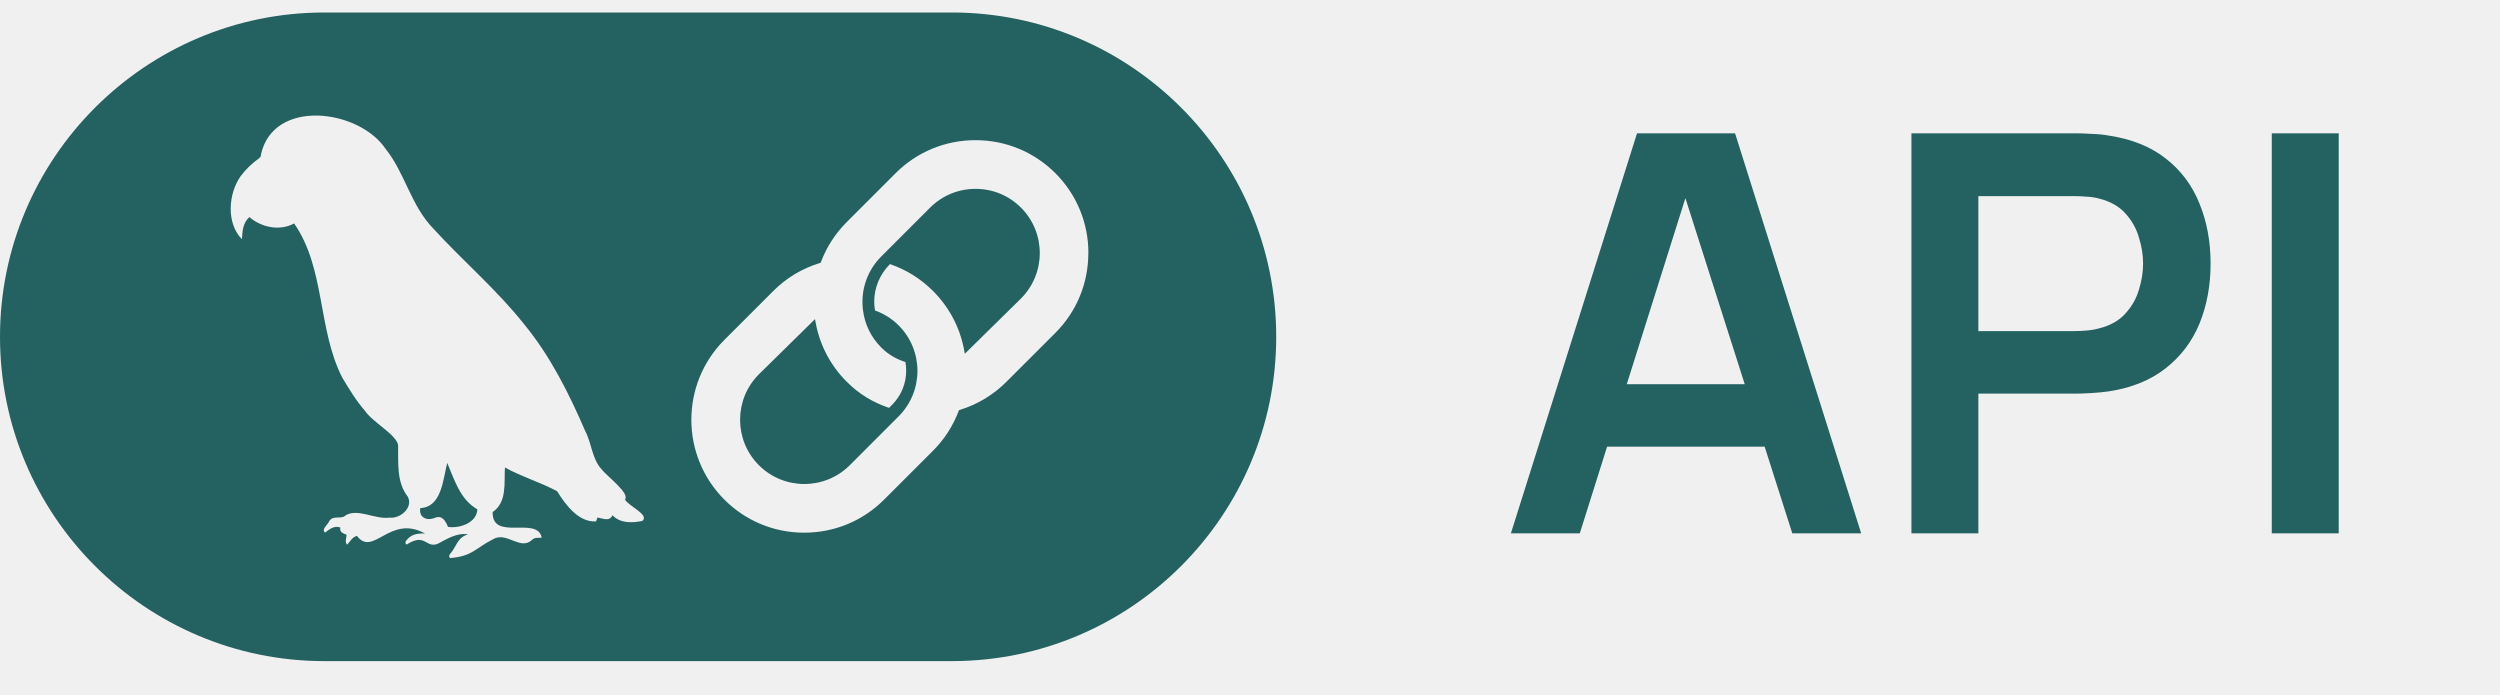
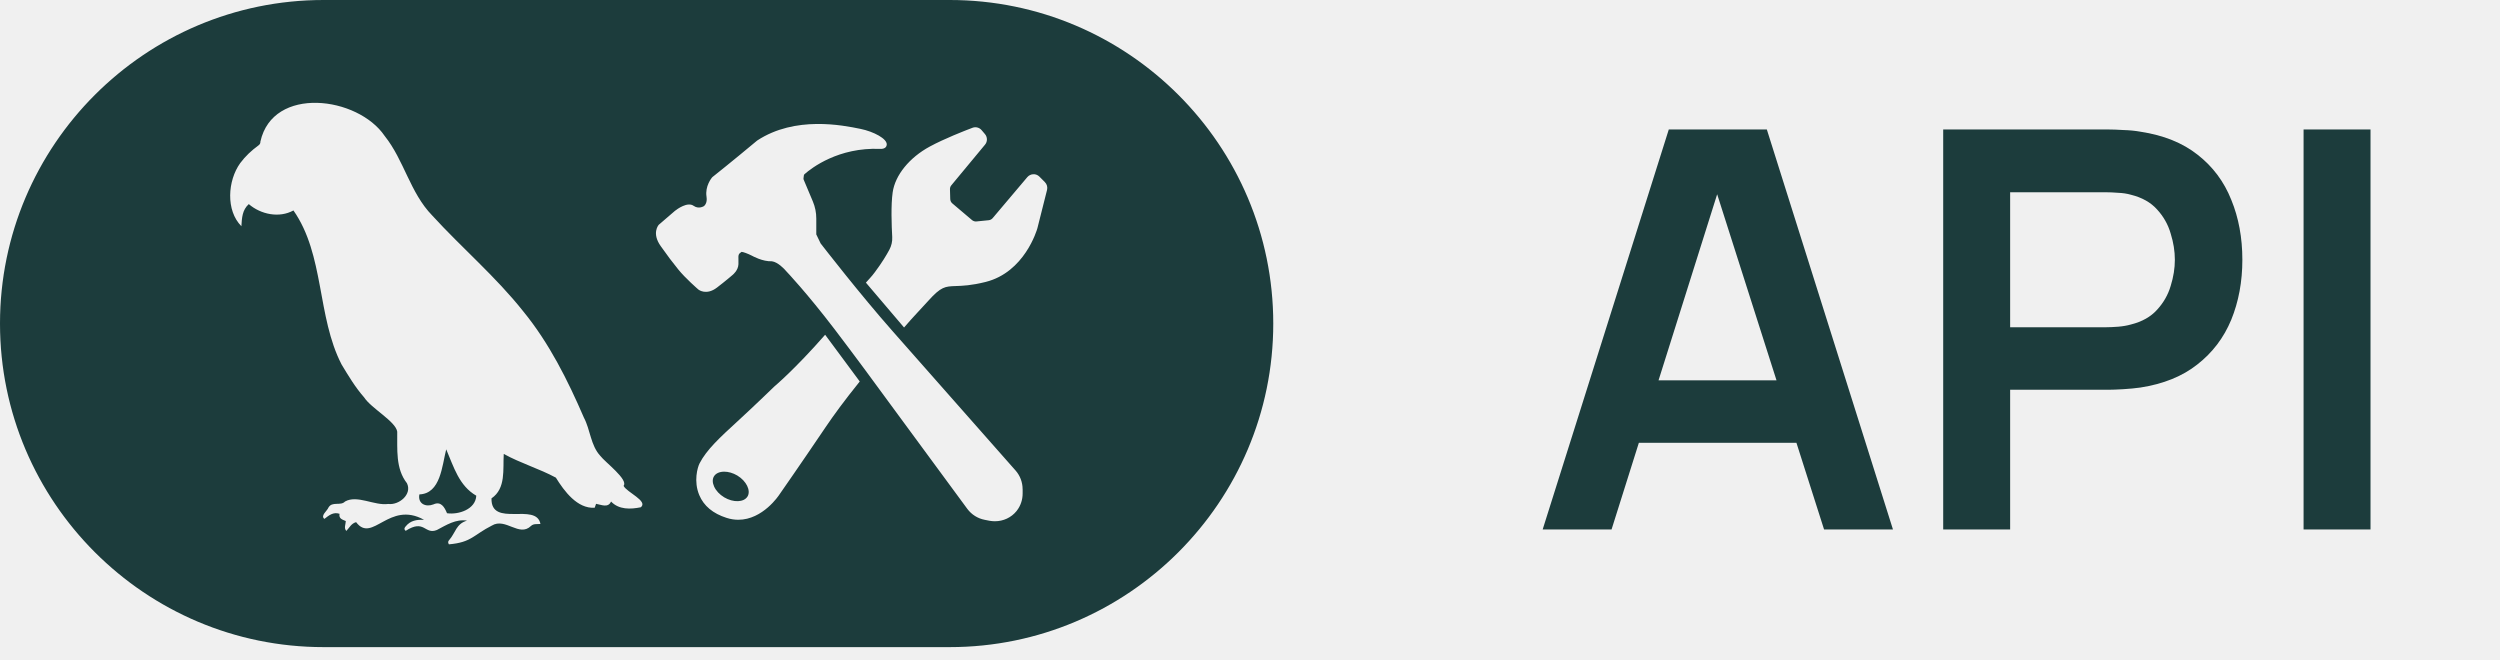
- <svg xmlns="http://www.w3.org/2000/svg" width="72" height="20" viewBox="0 0 72 20" fill="none">
-   <g clip-path="url(#clip0_4019_689)">
-     <path d="M29.404 5.979C30.126 6.701 30.126 7.875 29.404 8.597L27.787 10.188L27.77 10.097C27.652 9.443 27.341 8.85 26.872 8.381C26.519 8.028 26.101 7.767 25.631 7.606C25.338 7.899 25.178 8.284 25.178 8.689C25.178 8.771 25.185 8.857 25.2 8.942C25.459 9.035 25.689 9.179 25.881 9.372C26.603 10.094 26.603 11.268 25.881 11.99L24.474 13.398C24.113 13.759 23.639 13.939 23.165 13.939C22.69 13.939 22.216 13.759 21.856 13.398C21.134 12.676 21.134 11.502 21.856 10.78L23.473 9.19L23.489 9.281C23.606 9.933 23.917 10.527 24.388 10.996C24.742 11.351 25.134 11.586 25.604 11.747L25.691 11.66C25.954 11.397 26.098 11.047 26.098 10.675C26.098 10.591 26.091 10.509 26.076 10.427C25.805 10.338 25.582 10.21 25.379 10.007C25.086 9.714 24.903 9.339 24.853 8.925C24.849 8.895 24.847 8.865 24.844 8.836C24.803 8.295 24.998 7.768 25.379 7.388L26.786 5.981C27.135 5.632 27.6 5.439 28.096 5.439C28.591 5.439 29.056 5.631 29.405 5.981L29.404 5.979ZM36.755 9.7C36.755 14.851 32.565 19.04 27.415 19.04H9.34C4.19 19.04 0 14.851 0 9.7C0 4.55 4.19 0.36 9.34 0.36H27.415C32.565 0.36 36.755 4.55 36.755 9.7ZM18 14.384C18.147 14.206 17.467 13.703 17.328 13.518C17.046 13.212 17.044 12.771 16.854 12.413C16.388 11.333 15.852 10.261 15.102 9.346C14.31 8.345 13.333 7.518 12.475 6.578C11.837 5.923 11.667 4.99 11.104 4.285C10.329 3.14 7.876 2.827 7.517 4.445C7.518 4.496 7.503 4.528 7.459 4.56C7.26 4.704 7.083 4.869 6.934 5.069C6.57 5.576 6.514 6.435 6.968 6.89C6.983 6.65 6.992 6.424 7.181 6.252C7.533 6.553 8.063 6.66 8.47 6.435C9.37 7.719 9.146 9.496 9.86 10.88C10.057 11.207 10.256 11.541 10.509 11.828C10.715 12.148 11.425 12.525 11.466 12.821C11.474 13.329 11.414 13.884 11.748 14.31C11.904 14.628 11.519 14.948 11.208 14.908C10.805 14.963 10.312 14.637 9.959 14.838C9.834 14.973 9.59 14.824 9.482 15.011C9.445 15.108 9.243 15.245 9.363 15.338C9.497 15.237 9.621 15.131 9.801 15.191C9.774 15.338 9.89 15.359 9.982 15.401C9.979 15.501 9.921 15.602 9.997 15.687C10.086 15.597 10.139 15.47 10.28 15.433C10.749 16.058 11.227 14.8 12.242 15.366C12.036 15.356 11.853 15.382 11.714 15.551C11.68 15.589 11.65 15.634 11.711 15.684C12.259 15.33 12.256 15.805 12.611 15.659C12.885 15.516 13.157 15.338 13.482 15.389C13.166 15.48 13.153 15.734 12.968 15.948C12.936 15.981 12.921 16.018 12.958 16.073C13.614 16.018 13.668 15.8 14.197 15.532C14.593 15.291 14.987 15.876 15.329 15.543C15.404 15.47 15.507 15.495 15.601 15.485C15.481 14.848 14.167 15.601 14.188 14.747C14.611 14.459 14.514 13.908 14.542 13.464C15.028 13.733 15.569 13.89 16.046 14.148C16.287 14.537 16.664 15.05 17.167 15.016C17.18 14.978 17.192 14.943 17.206 14.904C17.359 14.93 17.555 15.031 17.638 14.838C17.866 15.076 18.201 15.064 18.499 15.003C18.72 14.824 18.084 14.568 17.999 14.384L18 14.384ZM31.346 7.288C31.346 6.418 31.008 5.602 30.395 4.988C29.781 4.375 28.965 4.037 28.094 4.037C27.224 4.037 26.407 4.375 25.793 4.988L24.386 6.396C24.057 6.725 23.807 7.111 23.644 7.544L23.634 7.568L23.608 7.576C23.097 7.733 22.647 8.004 22.27 8.381L20.862 9.789C19.594 11.058 19.594 13.121 20.862 14.389C21.475 15.003 22.292 15.341 23.162 15.341C24.031 15.341 24.849 15.003 25.462 14.389L26.87 12.982C27.197 12.655 27.445 12.27 27.609 11.838L27.619 11.813L27.644 11.805C28.146 11.651 28.61 11.372 28.985 10.996L30.393 9.589C31.007 8.975 31.344 8.159 31.344 7.288H31.346ZM12.88 13.332C12.759 13.804 12.72 14.608 12.105 14.632C12.055 14.904 12.294 15.007 12.512 14.919C12.728 14.82 12.83 14.998 12.903 15.175C13.236 15.223 13.729 15.063 13.748 14.669C13.25 14.382 13.096 13.837 12.88 13.332H12.88Z" fill="#246161" />
-     <path d="M43.514 15.36L47.146 3.84H49.97L53.602 15.36H51.618L48.322 5.024H48.754L45.498 15.36H43.514ZM45.538 12.864V11.064H51.586V12.864H45.538ZM55.049 15.36V3.84H59.809C59.921 3.84 60.065 3.845 60.241 3.856C60.417 3.861 60.579 3.877 60.729 3.904C61.395 4.005 61.945 4.227 62.377 4.568C62.814 4.909 63.137 5.341 63.345 5.864C63.558 6.381 63.665 6.957 63.665 7.592C63.665 8.221 63.558 8.797 63.345 9.32C63.131 9.837 62.806 10.267 62.369 10.608C61.937 10.949 61.39 11.171 60.729 11.272C60.579 11.293 60.414 11.309 60.233 11.32C60.057 11.331 59.915 11.336 59.809 11.336H56.977V15.36H55.049ZM56.977 9.536H59.729C59.835 9.536 59.955 9.531 60.089 9.52C60.222 9.509 60.345 9.488 60.457 9.456C60.777 9.376 61.027 9.235 61.209 9.032C61.395 8.829 61.526 8.6 61.601 8.344C61.681 8.088 61.721 7.837 61.721 7.592C61.721 7.347 61.681 7.096 61.601 6.84C61.526 6.579 61.395 6.347 61.209 6.144C61.027 5.941 60.777 5.8 60.457 5.72C60.345 5.688 60.222 5.669 60.089 5.664C59.955 5.653 59.835 5.648 59.729 5.648H56.977V9.536ZM65.427 15.36V3.84H67.355V15.36H65.427Z" fill="#246161" />
+ <svg xmlns="http://www.w3.org/2000/svg" width="72" height="19" viewBox="0 0 72 19" fill="none">
+   <g clip-path="url(#clip0_4088_901)">
+     <g clip-path="url(#clip1_4088_901)">
+       <path d="M21.528 14.299C21.426 14.469 21.119 14.48 20.857 14.323C20.723 14.242 20.619 14.131 20.566 14.011C20.516 13.901 20.515 13.797 20.562 13.719C20.616 13.63 20.727 13.584 20.858 13.584C20.976 13.584 21.11 13.621 21.234 13.695C21.496 13.852 21.631 14.129 21.529 14.299H21.528ZM36.67 9.318C36.67 14.456 32.489 18.637 27.352 18.637H9.318C4.181 18.637 0 14.457 0 9.318C0 4.18 4.181 0 9.318 0H27.352C32.49 0 36.67 4.181 36.67 9.318ZM17.959 13.992C18.105 13.814 17.427 13.312 17.288 13.128C17.007 12.822 17.005 12.382 16.815 12.025C16.35 10.947 15.815 9.878 15.068 8.965C14.277 7.967 13.302 7.141 12.446 6.204C11.81 5.55 11.64 4.619 11.079 3.916C10.305 2.773 7.858 2.462 7.5 4.076C7.501 4.126 7.485 4.158 7.441 4.19C7.243 4.334 7.066 4.499 6.918 4.698C6.555 5.203 6.499 6.061 6.952 6.515C6.967 6.275 6.975 6.05 7.165 5.878C7.515 6.179 8.044 6.285 8.451 6.061C9.348 7.342 9.125 9.115 9.837 10.496C10.034 10.822 10.232 11.155 10.485 11.442C10.69 11.761 11.398 12.137 11.44 12.432C11.447 12.939 11.388 13.493 11.72 13.917C11.877 14.235 11.492 14.554 11.182 14.514C10.78 14.57 10.288 14.244 9.936 14.444C9.811 14.579 9.567 14.43 9.46 14.617C9.423 14.714 9.222 14.851 9.342 14.944C9.475 14.842 9.599 14.737 9.778 14.797C9.752 14.943 9.867 14.964 9.959 15.006C9.956 15.106 9.898 15.207 9.974 15.291C10.062 15.202 10.115 15.075 10.256 15.038C10.724 15.662 11.201 14.406 12.214 14.971C12.008 14.962 11.825 14.987 11.687 15.156C11.652 15.194 11.623 15.239 11.684 15.288C12.23 14.936 12.227 15.409 12.582 15.264C12.855 15.121 13.126 14.943 13.451 14.994C13.135 15.085 13.123 15.338 12.938 15.552C12.906 15.585 12.892 15.622 12.928 15.677C13.583 15.621 13.636 15.404 14.165 15.137C14.559 14.896 14.952 15.48 15.293 15.147C15.369 15.075 15.472 15.1 15.565 15.09C15.445 14.454 14.134 15.206 14.155 14.353C14.577 14.066 14.48 13.517 14.508 13.073C14.994 13.342 15.534 13.499 16.009 13.756C16.249 14.144 16.626 14.656 17.127 14.623C17.141 14.584 17.153 14.55 17.167 14.51C17.319 14.536 17.514 14.637 17.598 14.444C17.825 14.682 18.159 14.67 18.456 14.609C18.676 14.43 18.043 14.175 17.958 13.991L17.959 13.992ZM24.761 10.987L23.764 9.641C22.893 10.636 22.311 11.122 22.301 11.131C22.296 11.136 21.74 11.676 21.234 12.14C20.738 12.595 20.346 12.955 20.146 13.348C20.091 13.457 19.971 13.858 20.139 14.259C20.269 14.57 20.533 14.79 20.926 14.915C21.044 14.953 21.157 14.969 21.264 14.969C21.971 14.969 22.436 14.259 22.439 14.254C22.445 14.245 23.046 13.386 23.779 12.3C24.023 11.94 24.302 11.558 24.761 10.986V10.987ZM29.451 14.087C29.451 13.889 29.378 13.697 29.247 13.549L29.123 13.409C28.376 12.561 26.456 10.385 25.709 9.54C24.771 8.478 23.723 7.125 23.635 7.012L23.509 6.751V6.292C23.509 6.123 23.476 5.959 23.411 5.804L23.144 5.17C23.14 5.161 23.139 5.151 23.14 5.141L23.151 5.053C23.152 5.039 23.159 5.026 23.17 5.016C23.378 4.833 24.152 4.238 25.35 4.288C25.506 4.295 25.534 4.209 25.538 4.172C25.56 3.997 25.158 3.789 24.784 3.712C24.27 3.607 22.902 3.329 21.809 4.046L21.801 4.052C21.094 4.643 20.526 5.094 20.52 5.098L20.507 5.111C20.499 5.121 20.299 5.36 20.348 5.665C20.379 5.863 20.276 5.934 20.27 5.938C20.264 5.941 20.124 6.029 19.98 5.93C19.804 5.799 19.5 6.024 19.438 6.073L18.979 6.468L18.97 6.477C18.962 6.487 18.765 6.717 19.028 7.087C19.256 7.407 19.336 7.514 19.534 7.76C19.734 8.009 20.096 8.324 20.115 8.34C20.124 8.348 20.345 8.515 20.649 8.282C20.899 8.091 21.099 7.918 21.099 7.918C21.116 7.904 21.26 7.785 21.267 7.609C21.269 7.558 21.267 7.514 21.267 7.474C21.263 7.35 21.262 7.314 21.356 7.254C21.4 7.254 21.538 7.304 21.655 7.364C21.668 7.371 21.962 7.537 22.23 7.525C22.399 7.547 22.585 7.739 22.649 7.817C22.655 7.823 23.225 8.421 24.027 9.47C24.18 9.669 24.741 10.416 24.894 10.625C25.151 10.974 25.539 11.502 25.957 12.071C26.68 13.056 27.491 14.16 27.859 14.656C27.982 14.821 28.16 14.933 28.361 14.971L28.497 14.998C28.549 15.007 28.602 15.012 28.654 15.012C28.895 15.012 29.124 14.907 29.276 14.719L29.284 14.708C29.393 14.57 29.452 14.394 29.452 14.212V14.087H29.451ZM30.093 5.245L29.934 5.086C29.888 5.04 29.823 5.013 29.757 5.018C29.692 5.021 29.63 5.051 29.587 5.101L28.588 6.283C28.56 6.316 28.52 6.337 28.477 6.342L28.121 6.378C28.075 6.382 28.03 6.368 27.995 6.339L27.427 5.858C27.39 5.827 27.369 5.782 27.367 5.734L27.359 5.449C27.358 5.408 27.372 5.368 27.398 5.337L28.369 4.166C28.442 4.079 28.441 3.951 28.368 3.863L28.27 3.748C28.206 3.672 28.1 3.645 28.008 3.68C27.778 3.767 27.2 3.993 26.781 4.219C26.19 4.538 25.779 5.045 25.709 5.54C25.656 5.903 25.678 6.502 25.696 6.826C25.703 6.954 25.674 7.081 25.612 7.195C25.536 7.337 25.402 7.564 25.198 7.836C25.093 7.98 25.028 8.033 24.938 8.14L26.037 9.432C26.301 9.123 26.533 8.889 26.735 8.663C27.104 8.252 27.219 8.249 27.526 8.238C27.715 8.232 27.975 8.223 28.386 8.12C29.507 7.84 29.862 6.627 29.877 6.573L30.155 5.47C30.175 5.391 30.152 5.304 30.093 5.246L30.093 5.245ZM12.851 12.941C12.73 13.413 12.691 14.216 12.078 14.239C12.027 14.511 12.267 14.613 12.484 14.526C12.699 14.427 12.801 14.604 12.874 14.781C13.206 14.829 13.698 14.669 13.717 14.276C13.22 13.99 13.067 13.445 12.851 12.941H12.851Z" fill="#1C3C3C" />
+     </g>
+     <path d="M44.429 15.248L48.061 3.729H50.885L54.517 15.248H52.533L49.237 4.913H49.669L46.413 15.248H44.429ZM46.453 12.752V10.953H52.501V12.752H46.453ZM55.964 15.248V3.729H60.724C60.836 3.729 60.98 3.734 61.156 3.745C61.332 3.75 61.495 3.766 61.644 3.793C62.31 3.894 62.86 4.115 63.292 4.457C63.729 4.798 64.052 5.23 64.26 5.753C64.473 6.27 64.58 6.846 64.58 7.481C64.58 8.11 64.473 8.686 64.26 9.209C64.046 9.726 63.721 10.155 63.284 10.496C62.852 10.838 62.305 11.059 61.644 11.161C61.495 11.182 61.329 11.198 61.148 11.209C60.972 11.219 60.831 11.225 60.724 11.225H57.892V15.248H55.964ZM57.892 9.425H60.644C60.751 9.425 60.87 9.419 61.004 9.409C61.137 9.398 61.26 9.377 61.372 9.345C61.692 9.265 61.943 9.123 62.124 8.921C62.31 8.718 62.441 8.489 62.516 8.233C62.596 7.977 62.636 7.726 62.636 7.481C62.636 7.235 62.596 6.985 62.516 6.729C62.441 6.467 62.31 6.235 62.124 6.033C61.943 5.83 61.692 5.689 61.372 5.609C61.26 5.577 61.137 5.558 61.004 5.553C60.87 5.542 60.751 5.537 60.644 5.537H57.892V9.425ZM66.343 15.248V3.729H68.271V15.248H66.343Z" fill="#1C3C3C" />
  </g>
  <defs>
-     <clipPath id="clip0_4019_689">
-       <rect width="71.071" height="18.68" fill="white" transform="translate(0 0.360107)" />
+     <clipPath id="clip0_4088_901">
+       <rect width="71.986" height="18.637" fill="white" />
+     </clipPath>
+     <clipPath id="clip1_4088_901">
+       <rect width="36.67" height="18.637" fill="white" />
    </clipPath>
  </defs>
</svg>
